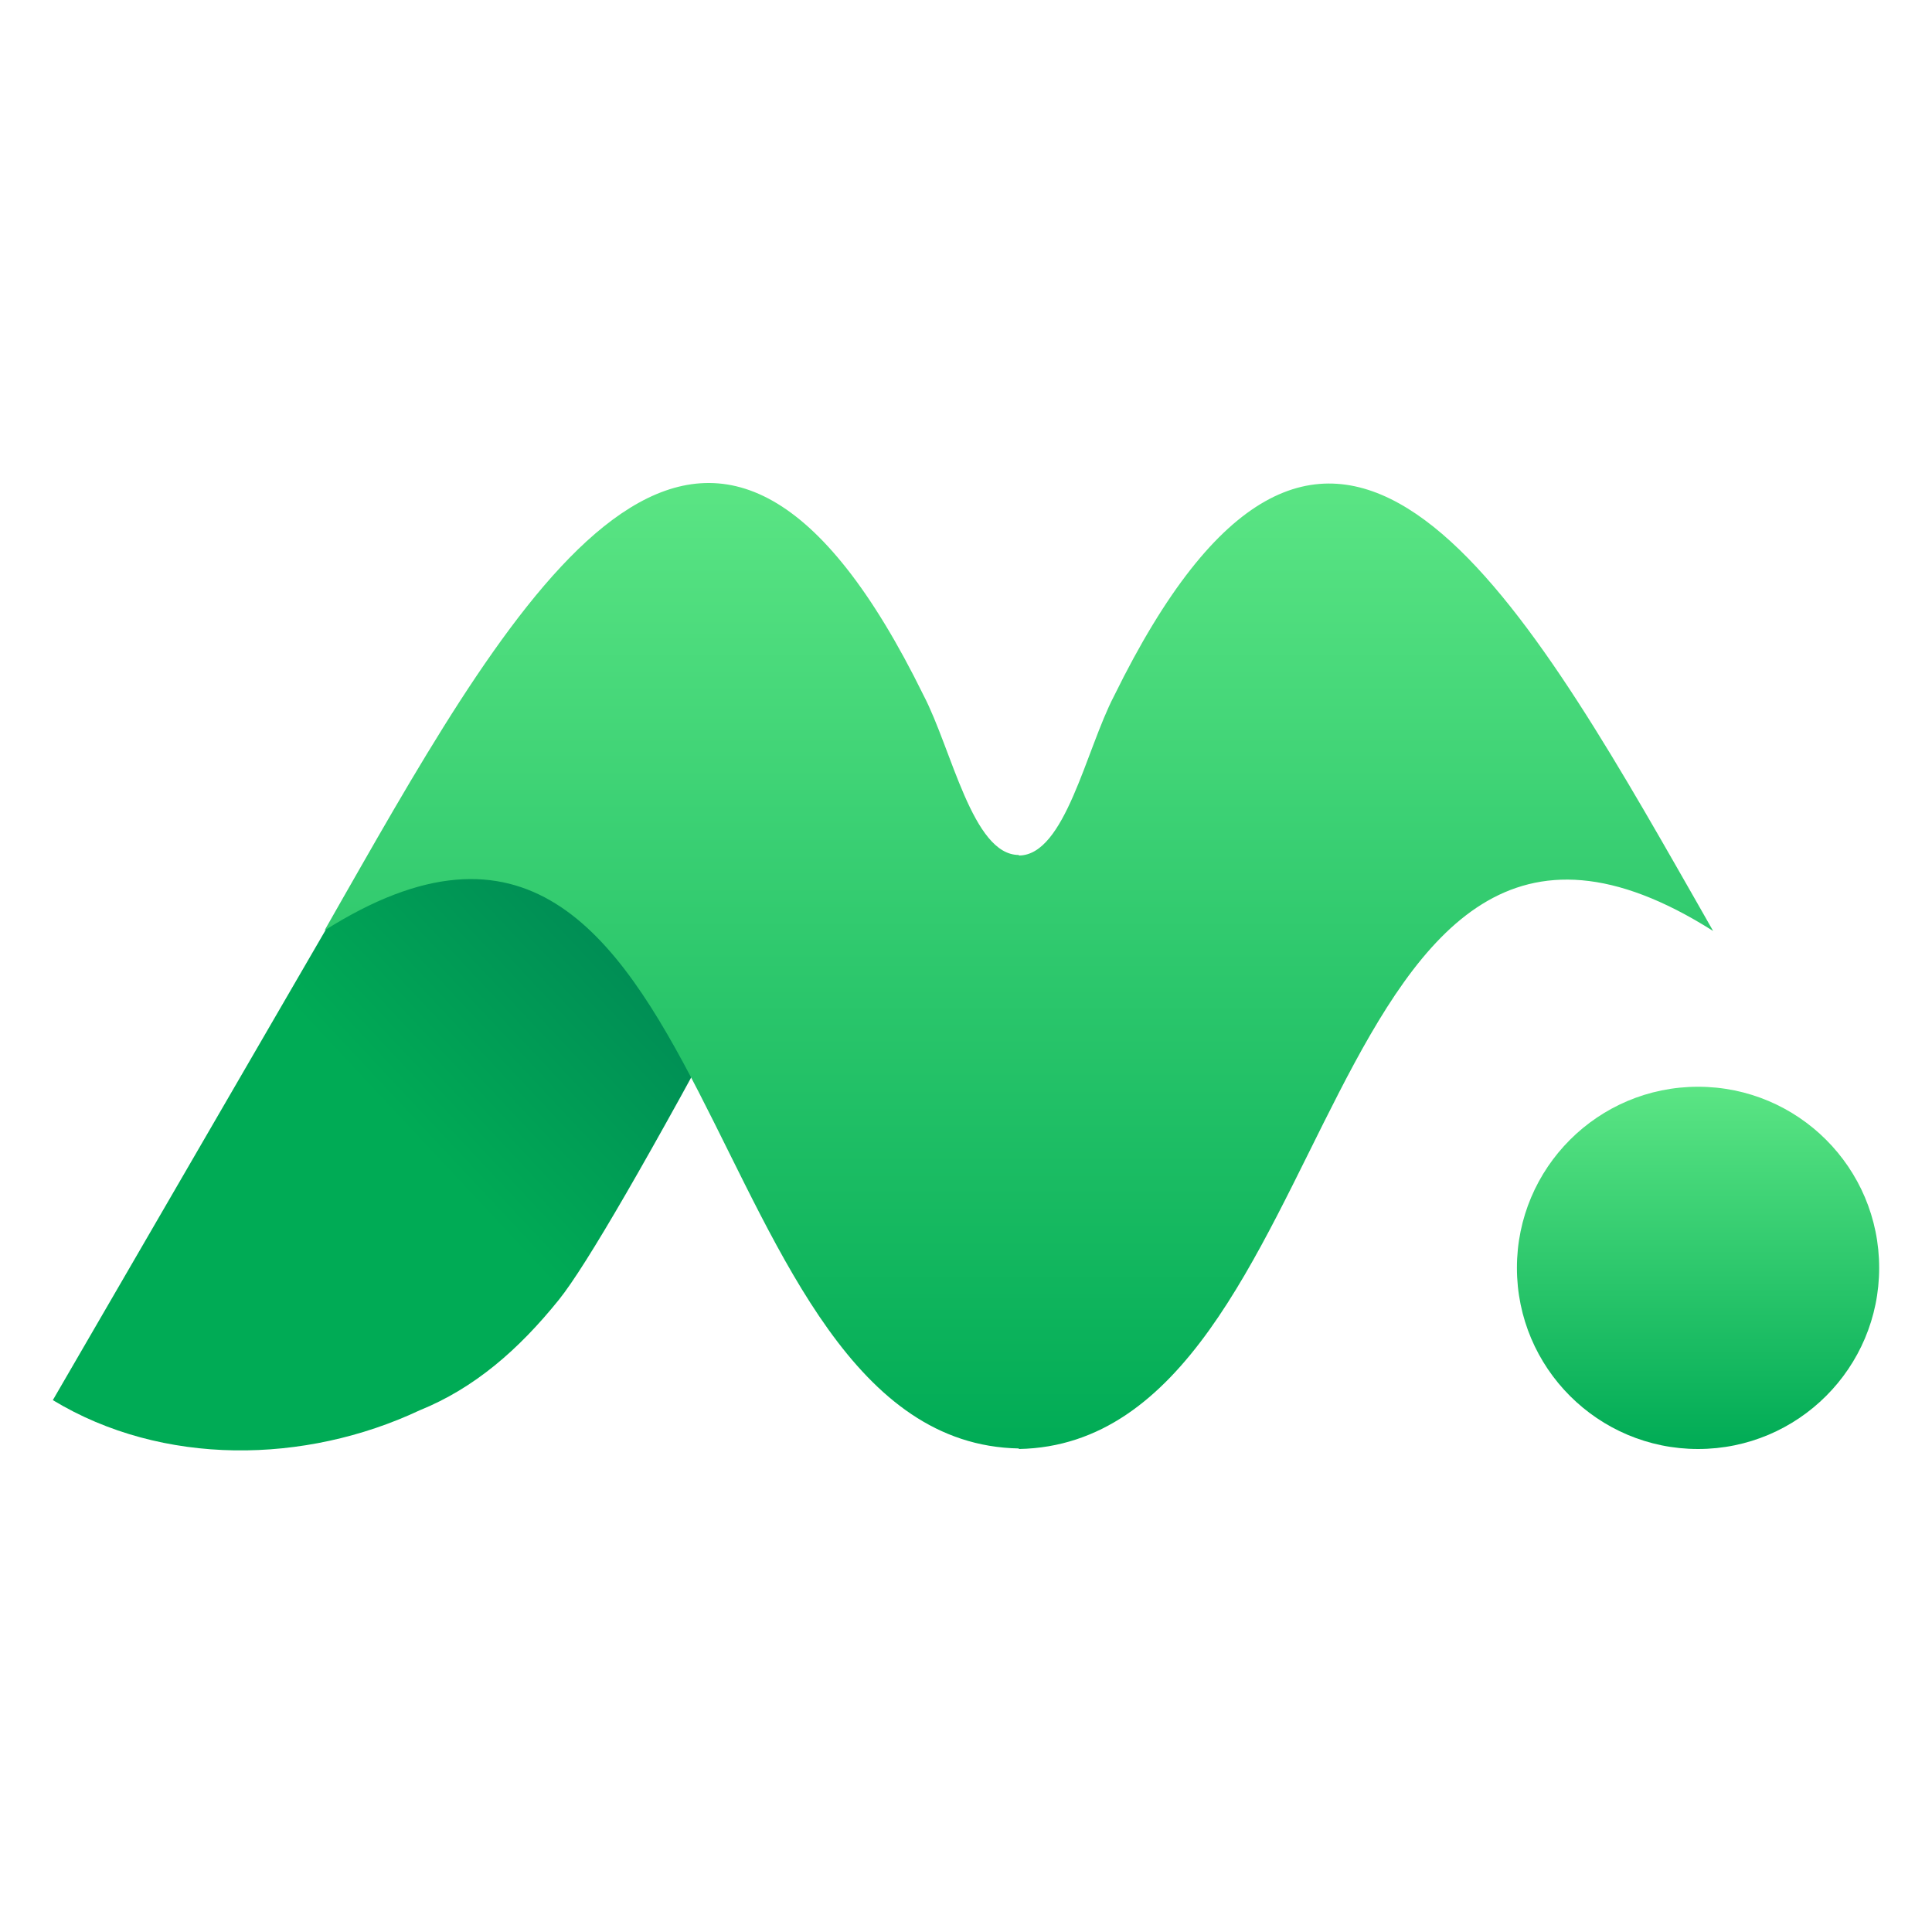
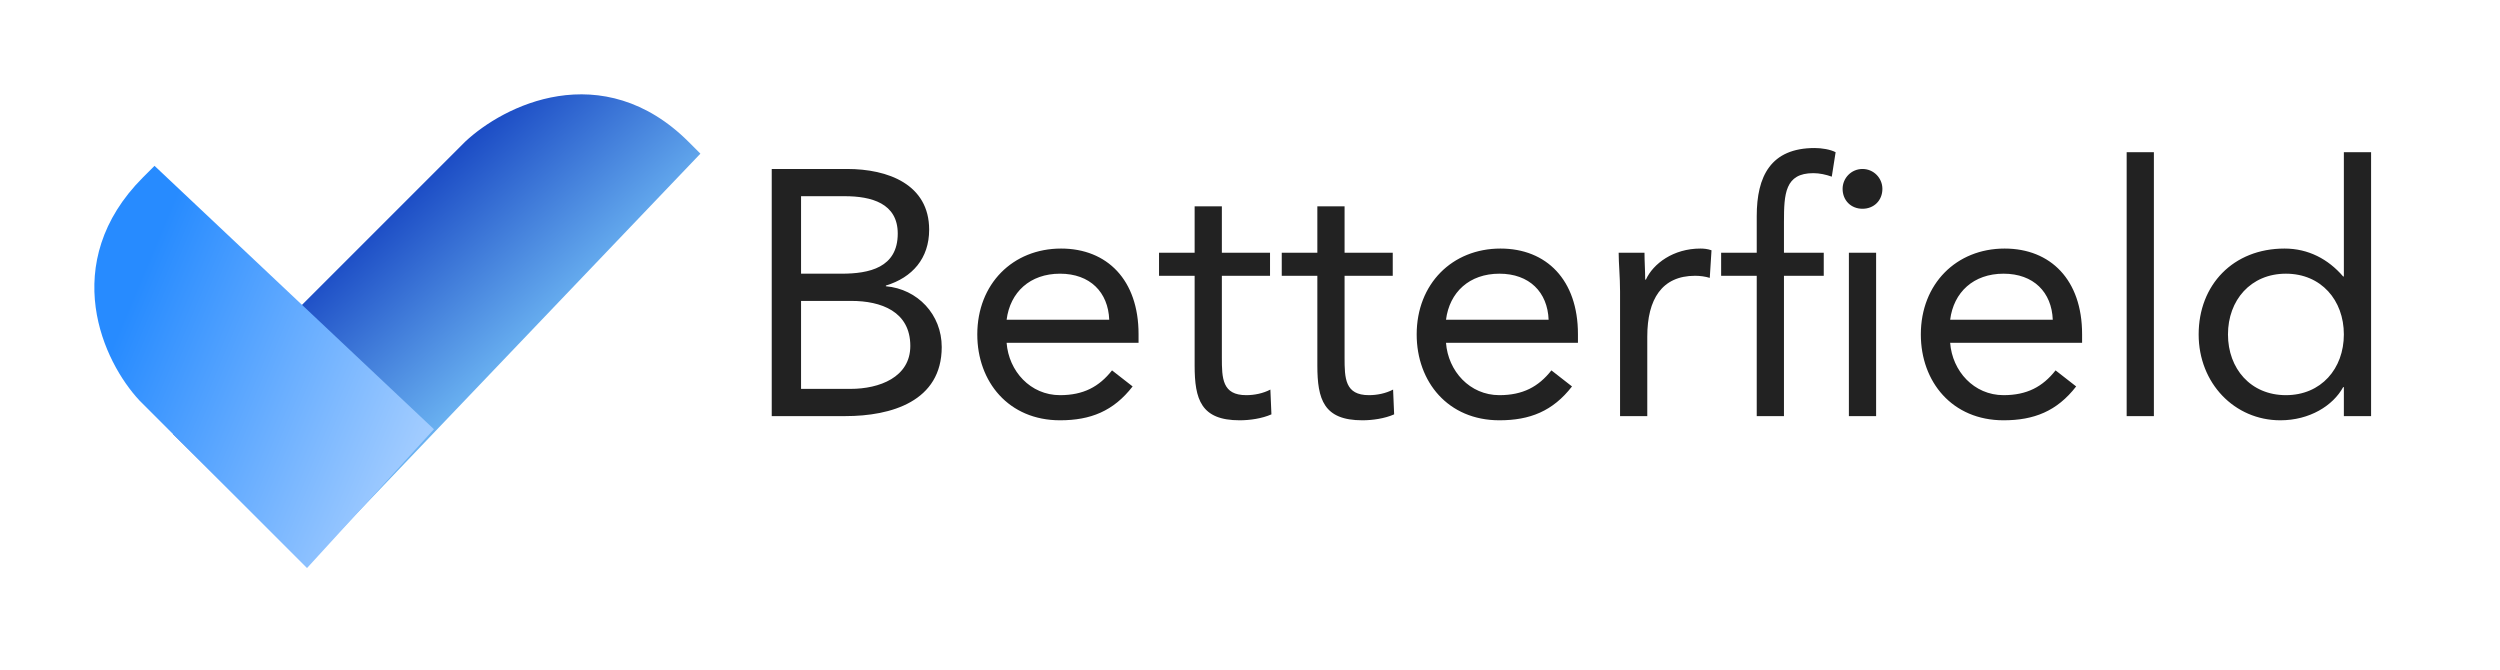
- <svg xmlns="http://www.w3.org/2000/svg" height="512" viewBox="0 0 512 512" width="512">
-   <linearGradient id="a" x1="100%" x2="50%" y1="5.663%" y2="50%">
-     <stop offset="0" stop-color="#007b55" />
-     <stop offset="1" stop-color="#00ab55" />
-   </linearGradient>
-   <linearGradient id="b" x1="50%" x2="50%" y1="0%" y2="100%">
-     <stop offset="0" stop-color="#5be584" />
-     <stop offset="1" stop-color="#00ab55" />
-   </linearGradient>
-   <g fill="none" fill-rule="evenodd" transform="translate(14 128)">
-     <path d="m92.807 83.107c44.289 22.889 46.308 23.935 46.401 23.98.012.009.642.333 44.793 23.153-26.072 48.54-42.693 77.266-49.868 86.179-10.759 13.37-22.495 23.493-36.93 29.334-30.346 14.262-68.07 14.929-97.202-2.704z" fill="url(#a)" />
-     <g fill="url(#b)">
-       <path d="m430.31 101.726c-46.271-80.956-94.1-157.228-149.043-45.344-7.516 14.383-12.995 42.337-25.267 42.337v-.142c-12.272 0-17.749-27.953-25.265-42.337-54.945-111.885-102.774-35.612-149.045 45.344-3.482 6.105-6.827 11.932-9.69 16.996 106.038-67.127 97.11 135.666 184 137.278v.142c86.891-1.611 77.962-204.405 184-137.28-2.861-5.062-6.206-10.889-9.69-16.994" />
-       <path d="m436 256c26.509 0 48-21.491 48-48s-21.491-48-48-48-48 21.491-48 48 21.491 48 48 48" />
-     </g>
-   </g>
+ <svg xmlns="http://www.w3.org/2000/svg" width="265" height="71" viewBox="0 0 265 71" fill="none">
+   <path d="M59.163 10.192C63.51 9.512 68.477 10.523 72.997 15.043L74.242 16.288L32.5 60L18.328 46L49.328 15C51.355 13.107 54.92 10.856 59.163 10.192Z" fill="url(#paint0_linear_1_4)" />
+   <path d="M10.143 32.582C9.561 28.239 10.665 23.293 15.169 18.788L16.379 17.578L46 45.5L32.544 60.214L20.84 48.51L14.808 42.479L14.787 42.456C12.874 40.409 10.712 36.828 10.143 32.582Z" fill="url(#paint1_linear_1_4)" />
+   <path d="M81.804 44.107H89.611C94.458 44.107 99.823 42.553 99.823 36.781C99.823 33.34 97.27 30.639 93.903 30.343V30.269C96.715 29.418 98.491 27.383 98.491 24.349C98.491 19.539 94.125 17.911 89.796 17.911H81.804V44.107ZM84.912 20.797H89.537C92.349 20.797 95.161 21.537 95.161 24.756C95.161 28.382 92.127 29.011 89.204 29.011H84.912V20.797ZM84.912 31.897H90.24C93.385 31.897 96.493 33.007 96.493 36.67C96.493 40 93.2 41.221 90.166 41.221H84.912V31.897ZM117.875 39.26C116.506 40.999 114.841 41.887 112.362 41.887C109.217 41.887 106.923 39.334 106.701 36.337H120.687V35.412C120.687 29.677 117.357 26.347 112.473 26.347C107.367 26.347 103.593 30.084 103.593 35.449C103.593 40.481 106.923 44.551 112.362 44.551C115.581 44.551 118.023 43.589 120.058 40.962L117.875 39.26ZM106.701 33.895C107.071 30.972 109.18 29.011 112.362 29.011C115.544 29.011 117.468 30.972 117.579 33.895H106.701ZM134.623 26.791H129.517V21.87H126.631V26.791H122.857V29.233H126.631V38.742C126.631 42.331 127.297 44.551 131.404 44.551C132.477 44.551 133.772 44.366 134.771 43.922L134.66 41.295C133.883 41.702 132.958 41.887 132.107 41.887C129.554 41.887 129.517 40.111 129.517 37.891V29.233H134.623V26.791ZM147.631 26.791H142.525V21.87H139.639V26.791H135.865V29.233H139.639V38.742C139.639 42.331 140.305 44.551 144.412 44.551C145.485 44.551 146.78 44.366 147.779 43.922L147.668 41.295C146.891 41.702 145.966 41.887 145.115 41.887C142.562 41.887 142.525 40.111 142.525 37.891V29.233H147.631V26.791ZM164.45 39.26C163.081 40.999 161.416 41.887 158.937 41.887C155.792 41.887 153.498 39.334 153.276 36.337H167.262V35.412C167.262 29.677 163.932 26.347 159.048 26.347C153.942 26.347 150.168 30.084 150.168 35.449C150.168 40.481 153.498 44.551 158.937 44.551C162.156 44.551 164.598 43.589 166.633 40.962L164.45 39.26ZM153.276 33.895C153.646 30.972 155.755 29.011 158.937 29.011C162.119 29.011 164.043 30.972 164.154 33.895H153.276ZM171.726 44.107H174.612V35.671C174.612 31.712 176.166 29.233 179.681 29.233C180.199 29.233 180.754 29.307 181.235 29.455L181.42 26.532C181.013 26.384 180.606 26.347 180.236 26.347C177.387 26.347 175.241 27.938 174.464 29.64H174.39C174.39 28.678 174.316 27.716 174.316 26.791H171.578C171.578 27.938 171.726 29.307 171.726 30.898V44.107ZM193.318 26.791H189.1V23.535C189.1 20.538 189.211 18.355 192.208 18.355C192.874 18.355 193.54 18.503 194.169 18.725L194.576 16.135C194.021 15.839 193.096 15.691 192.356 15.691C187.694 15.691 186.214 18.688 186.214 22.906V26.791H182.44V29.233H186.214V44.107H189.1V29.233H193.318V26.791ZM195.982 44.107H198.868V26.791H195.982V44.107ZM195.316 20.02C195.316 21.241 196.204 22.129 197.425 22.129C198.646 22.129 199.534 21.241 199.534 20.02C199.534 18.873 198.609 17.911 197.425 17.911C196.241 17.911 195.316 18.873 195.316 20.02ZM217.89 39.26C216.521 40.999 214.856 41.887 212.377 41.887C209.232 41.887 206.938 39.334 206.716 36.337H220.702V35.412C220.702 29.677 217.372 26.347 212.488 26.347C207.382 26.347 203.608 30.084 203.608 35.449C203.608 40.481 206.938 44.551 212.377 44.551C215.596 44.551 218.038 43.589 220.073 40.962L217.89 39.26ZM206.716 33.895C207.086 30.972 209.195 29.011 212.377 29.011C215.559 29.011 217.483 30.972 217.594 33.895H206.716ZM225.426 44.107H228.312V16.135H225.426V44.107ZM248.449 44.107H251.335V16.135H248.449V29.307H248.375C246.784 27.457 244.675 26.347 242.159 26.347C236.72 26.347 233.057 30.195 233.057 35.449C233.057 40.629 236.868 44.551 241.715 44.551C244.823 44.551 247.302 42.997 248.375 41.036H248.449V44.107ZM248.449 35.449C248.449 39.075 246.044 41.887 242.307 41.887C238.57 41.887 236.165 39.075 236.165 35.449C236.165 31.823 238.57 29.011 242.307 29.011C246.044 29.011 248.449 31.823 248.449 35.449Z" fill="#222222" />
+   <defs>
+     <linearGradient id="paint0_linear_1_4" x1="31" y1="22" x2="54.227" y2="47.334" gradientUnits="userSpaceOnUse">
+       <stop stop-color="#0028B5" />
+       <stop offset="1" stop-color="#83D2FF" />
+     </linearGradient>
+     <linearGradient id="paint1_linear_1_4" x1="14.5" y1="30.5" x2="47.898" y2="44.53" gradientUnits="userSpaceOnUse">
+       <stop stop-color="#278BFF" />
+       <stop offset="1" stop-color="#A9D0FF" />
+     </linearGradient>
+   </defs>
</svg>
